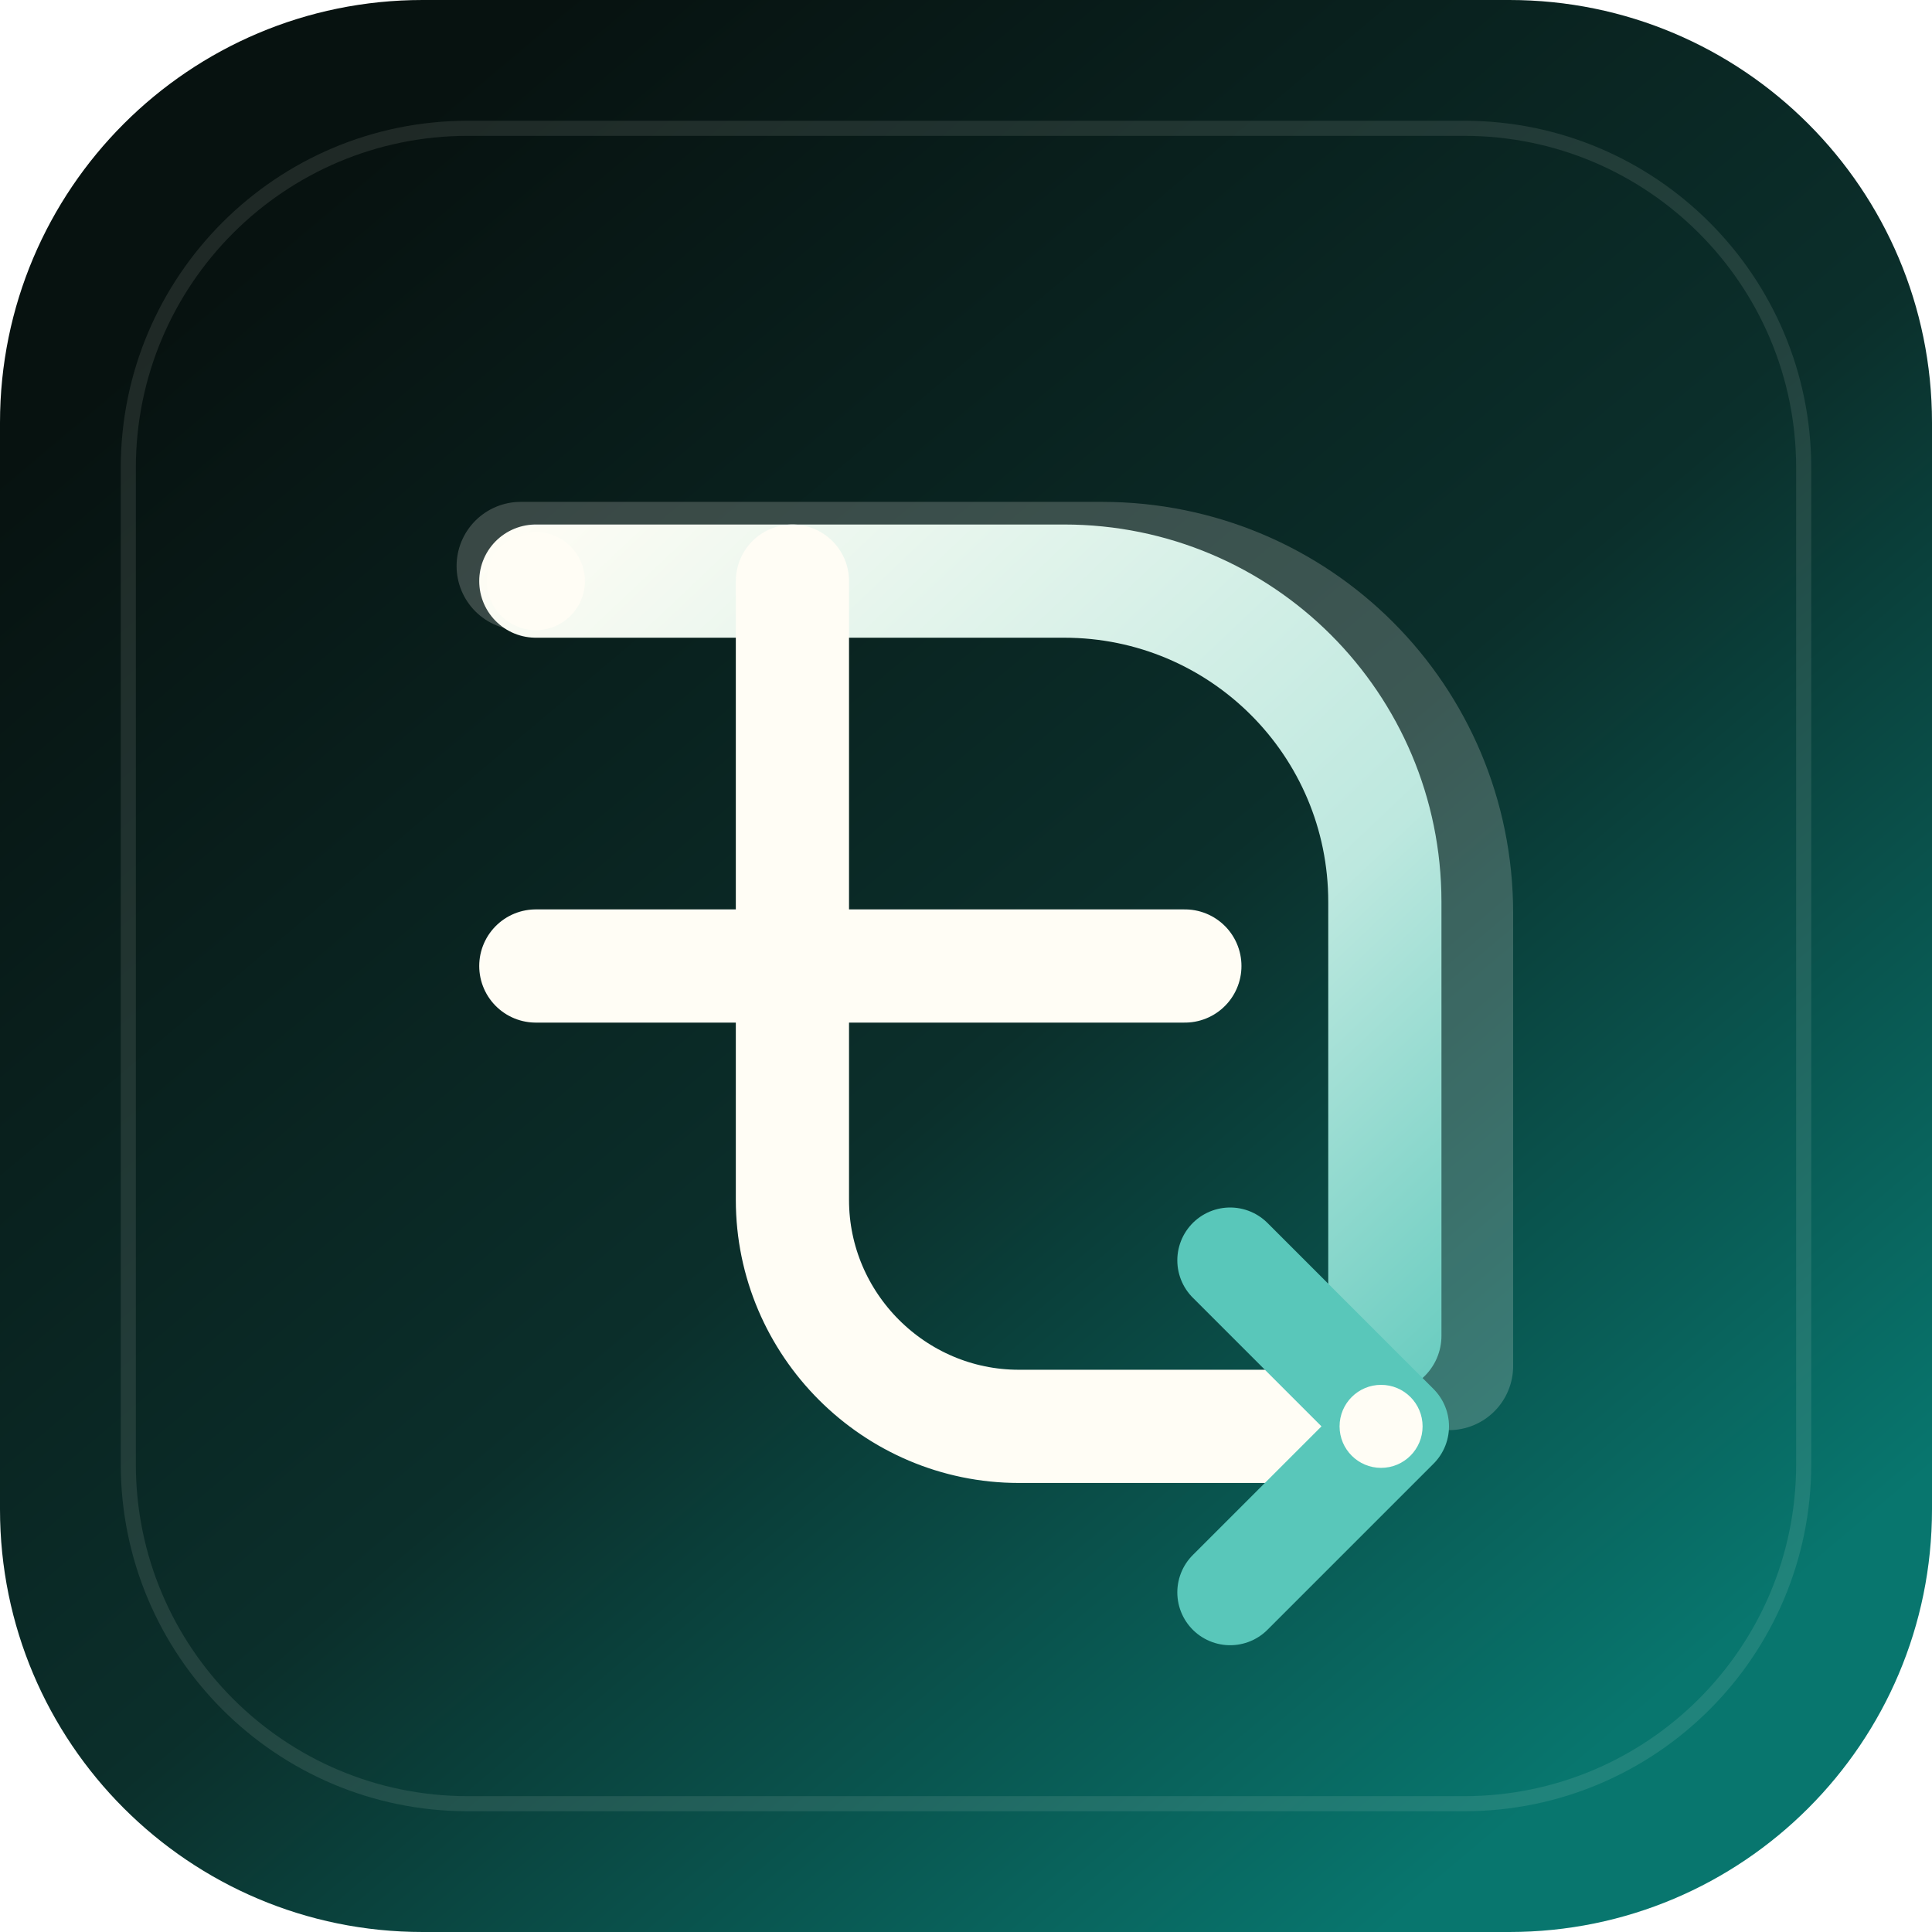
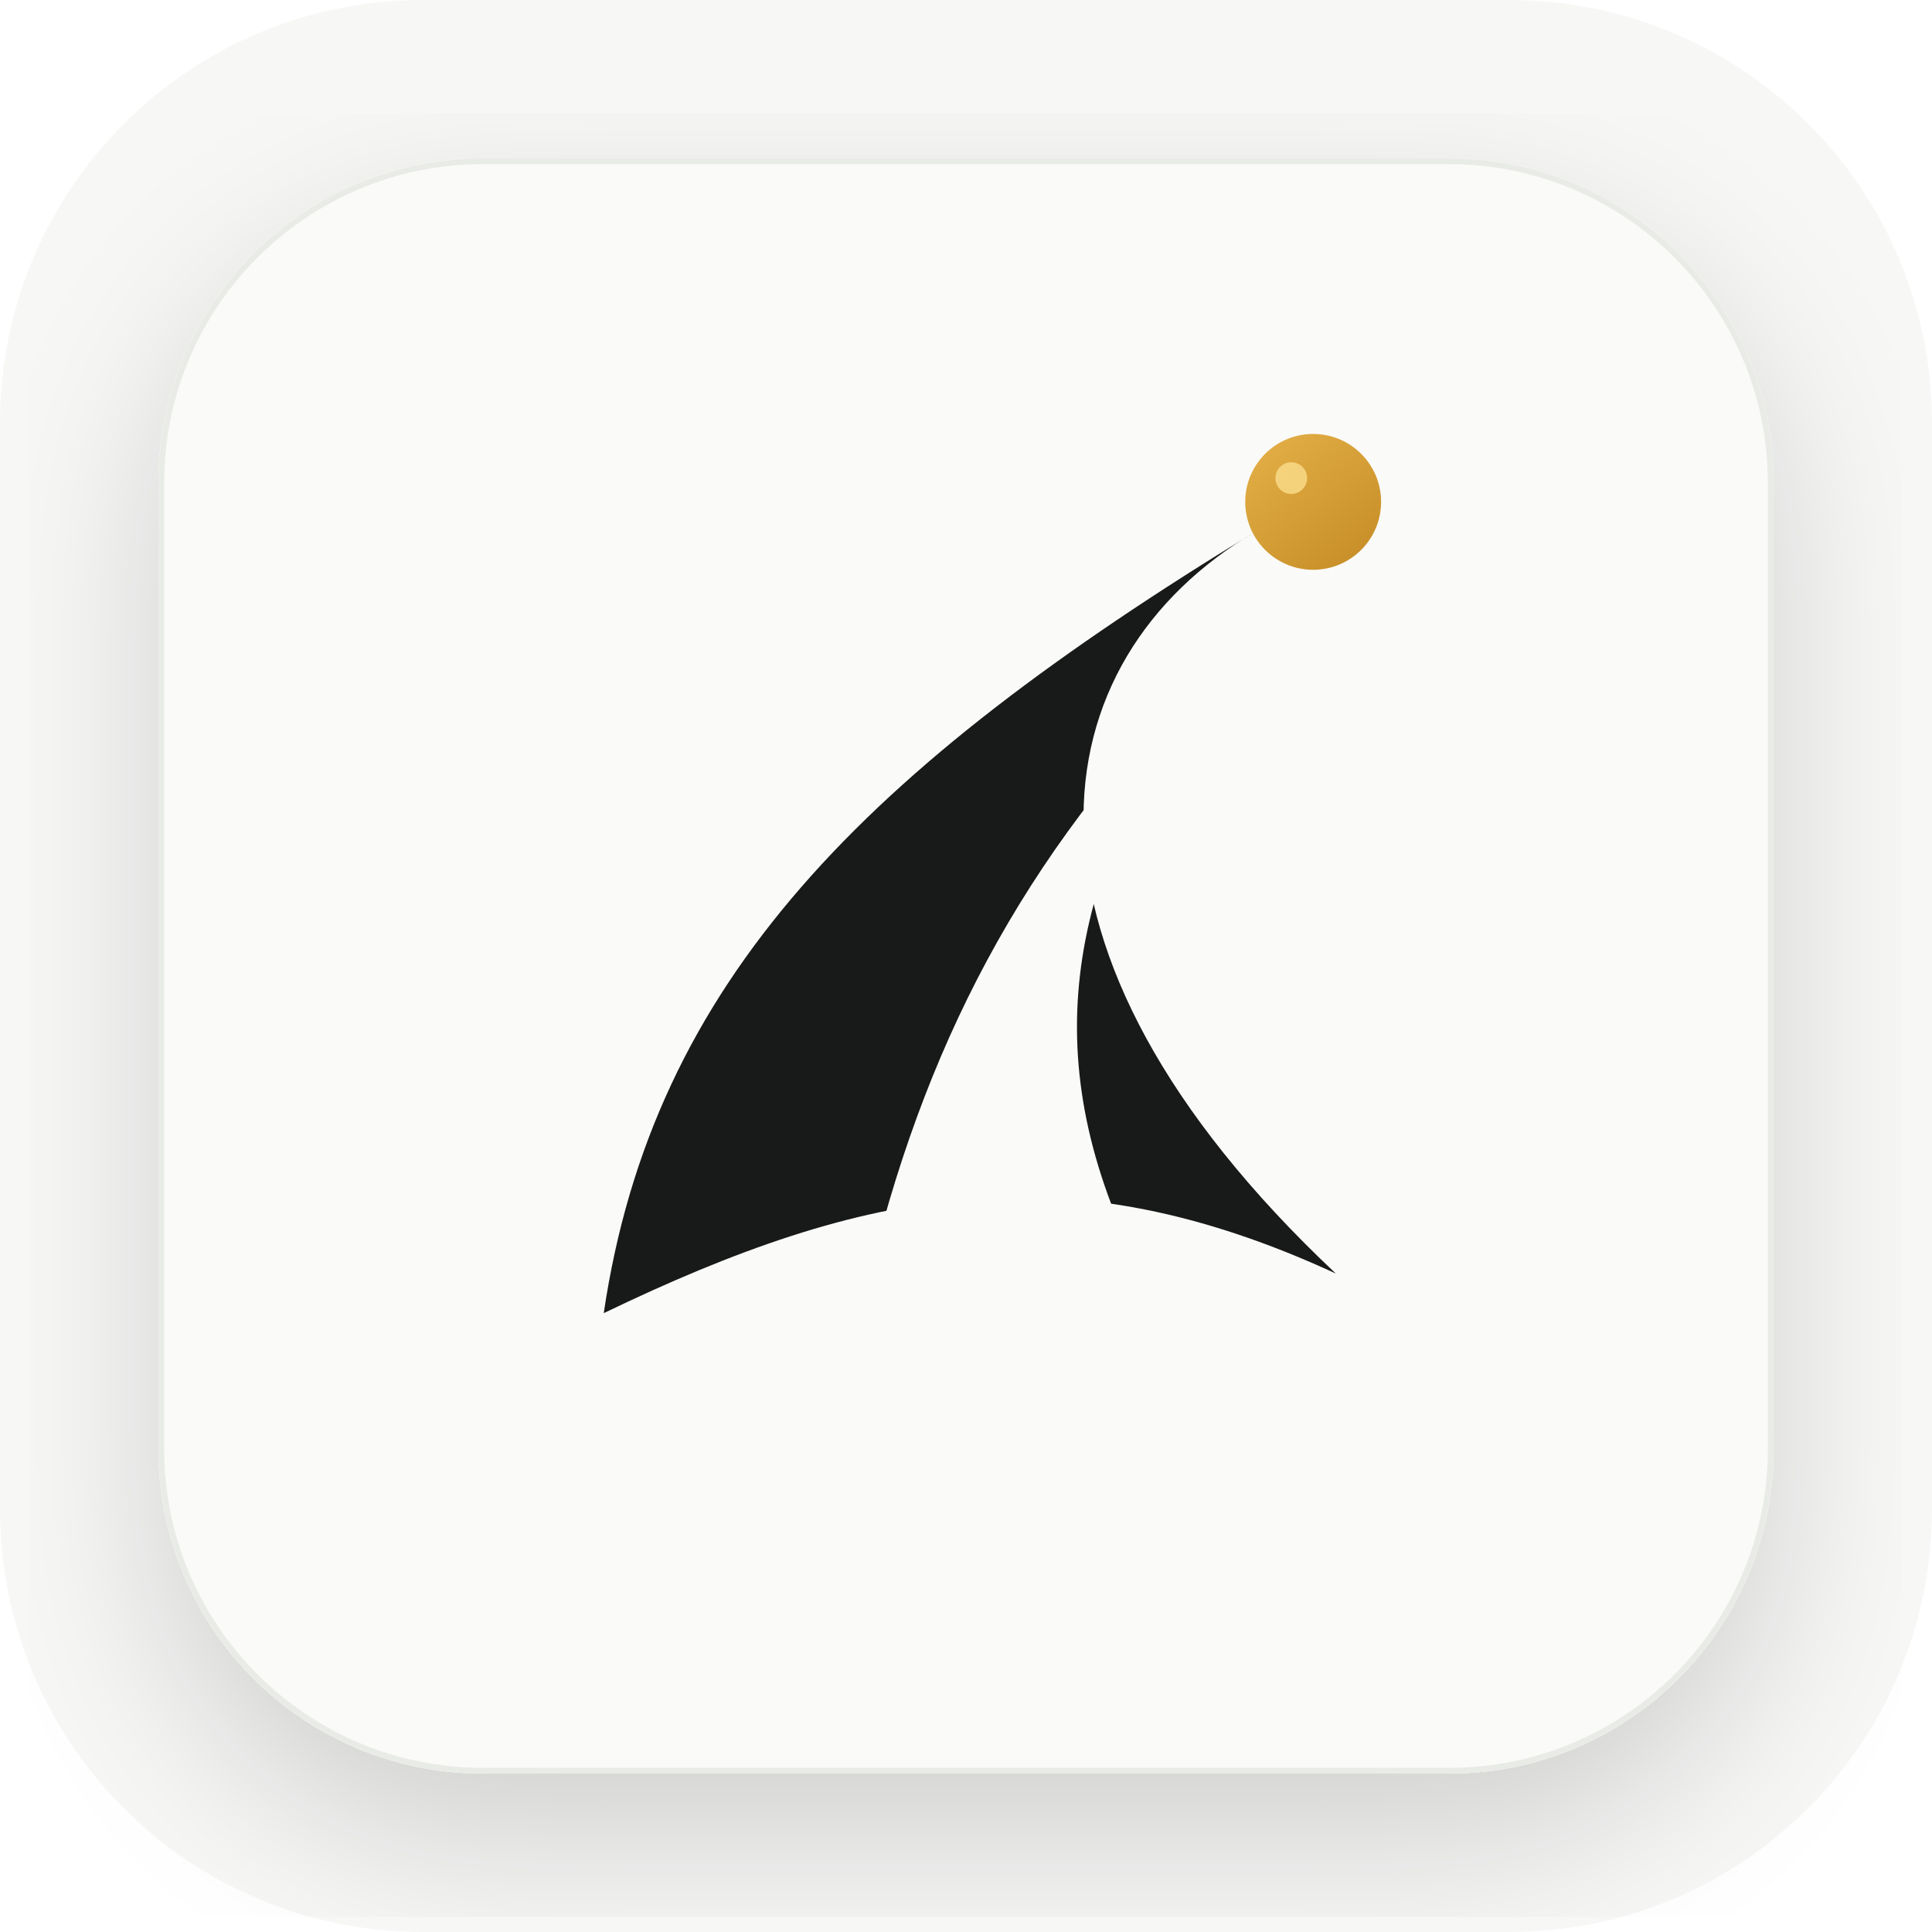
- <svg xmlns="http://www.w3.org/2000/svg" width="128" height="128" viewBox="0 0 512 512" fill="none" role="img" aria-label="Jiejing logo mark">
+ <svg xmlns="http://www.w3.org/2000/svg" width="128" height="128" viewBox="0 0 512 512" fill="none" role="img" aria-label="Jeway JIEJING logo mark">
  <defs>
-     <linearGradient id="mark-bg" x1="82" y1="54" x2="426" y2="462" gradientUnits="userSpaceOnUse">
-       <stop stop-color="#071210" />
-       <stop offset="0.54" stop-color="#0B2F2B" />
-       <stop offset="1" stop-color="#08766E" />
-     </linearGradient>
-     <linearGradient id="mark-path" x1="138" y1="136" x2="382" y2="394" gradientUnits="userSpaceOnUse">
-       <stop stop-color="#FFFDF5" />
-       <stop offset="0.62" stop-color="#BDE8DF" />
-       <stop offset="1" stop-color="#59C7BA" />
+     <filter id="tile-shadow" x="8" y="12" width="496" height="496" color-interpolation-filters="sRGB" filterUnits="userSpaceOnUse">
+       <feDropShadow dx="0" dy="18" stdDeviation="22" flood-color="#111513" flood-opacity="0.16" />
+     </filter>
+     <linearGradient id="gold" x1="334" y1="112" x2="366" y2="152" gradientUnits="userSpaceOnUse">
+       <stop stop-color="#E5B149" />
+       <stop offset="1" stop-color="#C48A23" />
    </linearGradient>
  </defs>
-   <rect width="512" height="512" rx="112" fill="url(#mark-bg)" />
-   <rect x="34" y="34" width="444" height="444" rx="90" fill="none" stroke="#FFFDF5" stroke-opacity="0.1" stroke-width="4" />
-   <path d="M138 150H292C343 150 384 191 384 242V362" stroke="#FFFDF5" stroke-opacity="0.2" stroke-width="34" stroke-linecap="round" />
-   <path d="M142 154H282C329 154 367 192 367 239V354" stroke="url(#mark-path)" stroke-width="30" stroke-linecap="round" />
-   <path d="M142 256H314" stroke="#FFFDF5" stroke-width="30" stroke-linecap="round" />
-   <path d="M210 154V318C210 351 237 378 270 378H366" stroke="#FFFDF5" stroke-width="30" stroke-linecap="round" />
-   <path d="M326 334L370 378L326 422" stroke="#59C7BA" stroke-width="28" stroke-linecap="round" stroke-linejoin="round" />
-   <circle cx="142" cy="154" r="13" fill="#FFFDF5" />
-   <circle cx="142" cy="256" r="13" fill="#FFFDF5" />
-   <circle cx="366" cy="378" r="11" fill="#FFFDF5" />
+   <rect width="512" height="512" rx="112" fill="#F7F8F6" />
+   <g filter="url(#tile-shadow)">
+     <rect x="42" y="42" width="428" height="428" rx="86" fill="#FAFAF8" />
+     <rect x="42.75" y="42.75" width="426.5" height="426.5" rx="85.25" stroke="#E9EBE7" stroke-width="1.5" />
+   </g>
+   <path d="M160 348C173 260 229 204 332.5 141C275 175 262 251 354 337.5C282.5 304.5 229.5 314.5 160 348Z" fill="#181A19" />
+   <path d="M231 335.5C246.5 273 274 222 322.5 175C283.5 230 274 277 300 332C276 323.5 257 326.5 231 335.5Z" fill="#FAFAF8" />
+   <circle cx="348" cy="133" r="18" fill="url(#gold)" />
+   <circle cx="342.2" cy="126.7" r="4.2" fill="#F7D783" fill-opacity="0.9" />
</svg>
